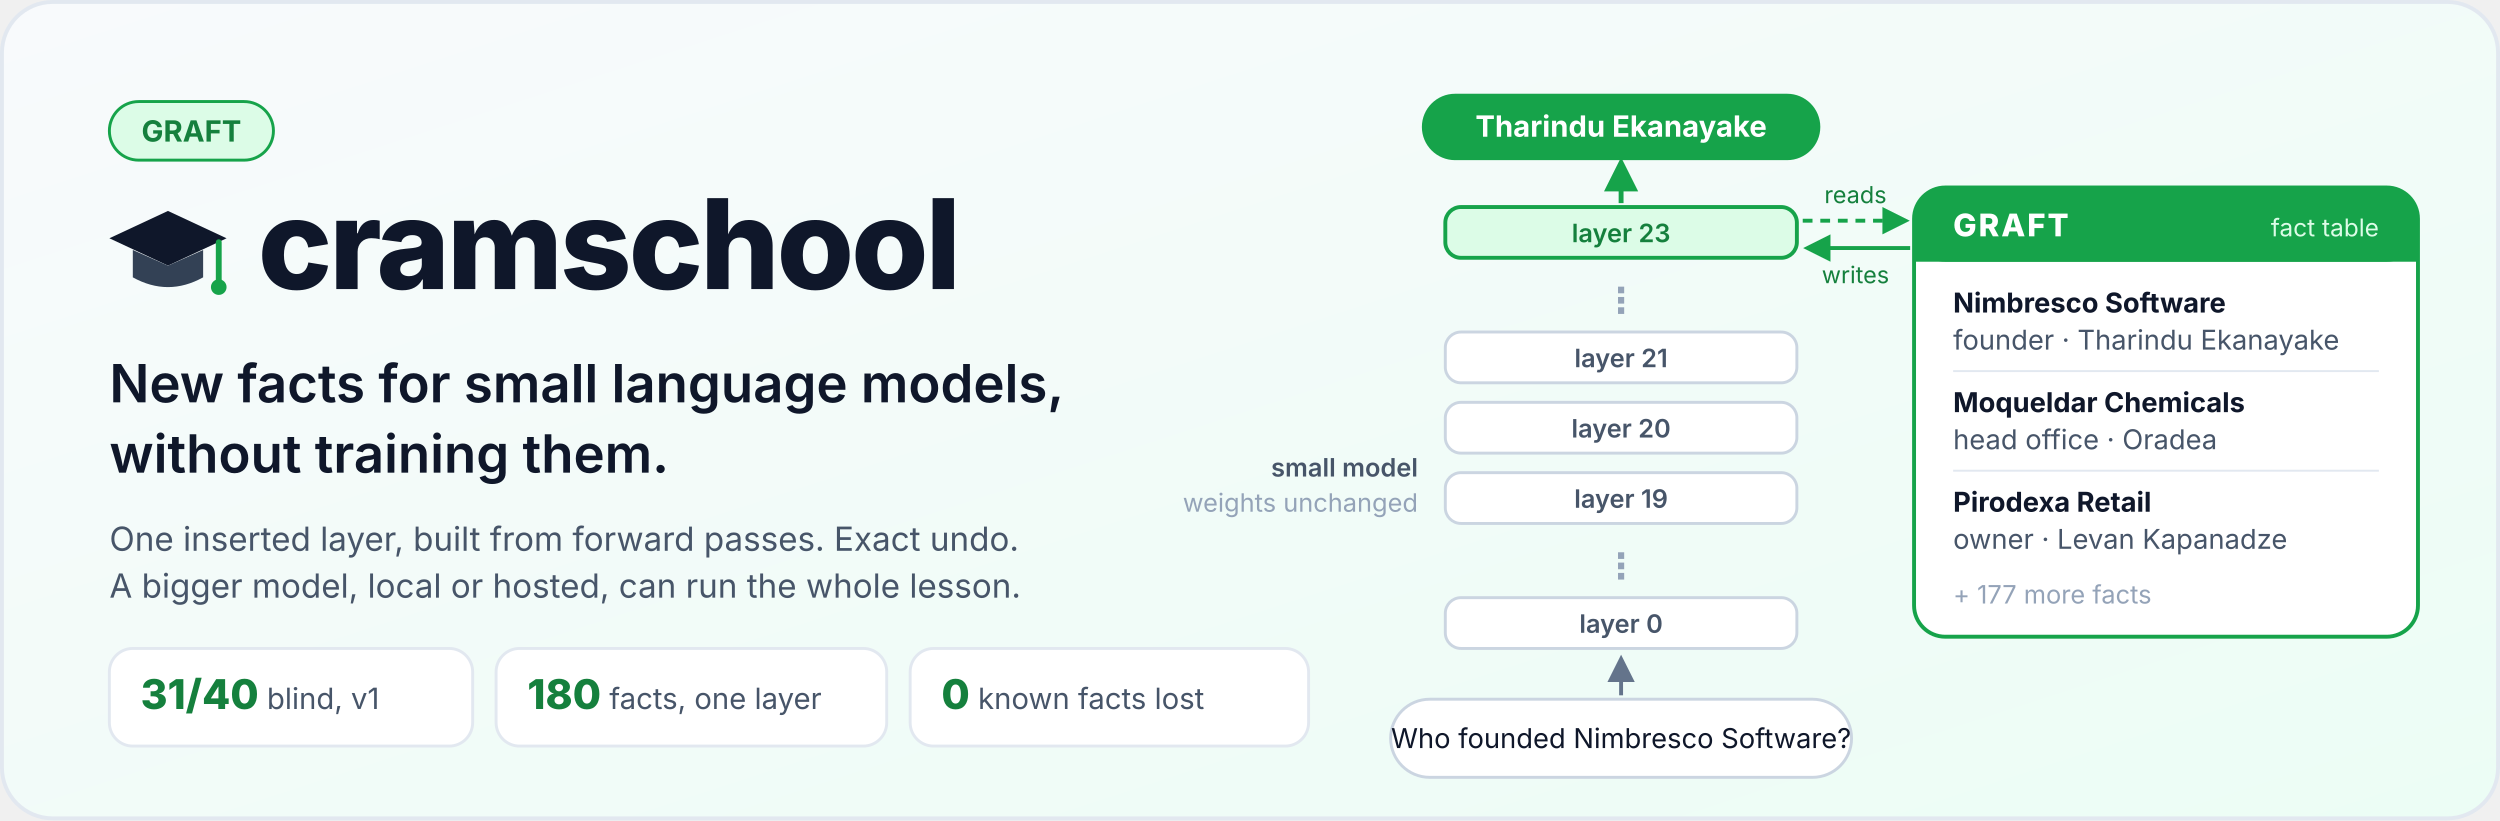
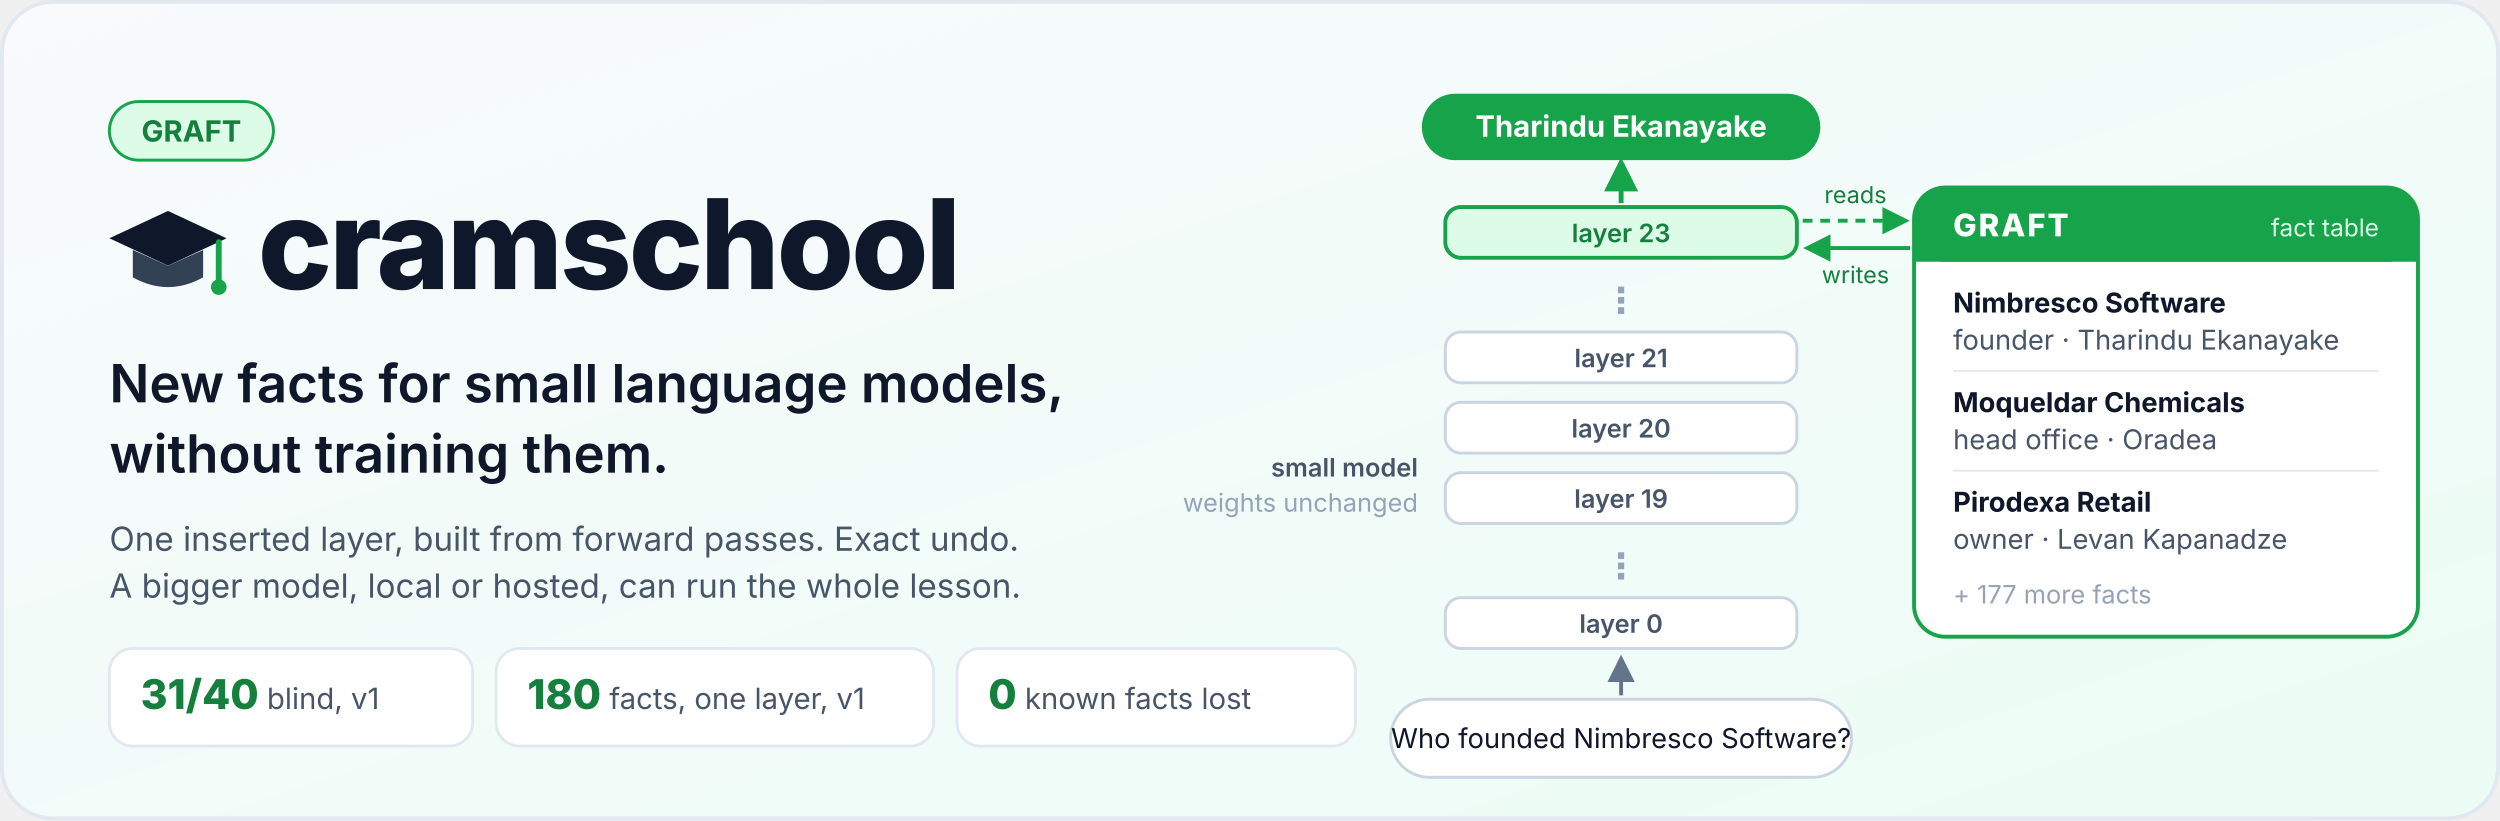
<svg xmlns="http://www.w3.org/2000/svg" width="1280" height="420" viewBox="0 0 1280 420" role="img" aria-labelledby="t d">
  <defs>
    <linearGradient id="bg" x1="0" y1="0" x2="1" y2="1">
      <stop offset="0" stop-color="#F8FAFC" />
      <stop offset="1" stop-color="#ECFDF5" />
    </linearGradient>
    <marker id="arrow" viewBox="0 0 10 10" refX="8" refY="5" markerWidth="7" markerHeight="7" orient="auto-start-reverse">
      <path d="M0 0 L10 5 L0 10 z" fill="#64748B" />
    </marker>
    <marker id="arrowg" viewBox="0 0 10 10" refX="8" refY="5" markerWidth="7" markerHeight="7" orient="auto-start-reverse">
      <path d="M0 0 L10 5 L0 10 z" fill="#16A34A" />
    </marker>
    <style>
      text { font-family: "Segoe UI", Inter, system-ui, -apple-system, "Helvetica Neue", Arial, sans-serif; }
      .ink { fill: #0F172A; } .muted { fill: #475569; } .faint { fill: #94A3B8; } .green { fill: #15803D; }
    </style>
  </defs>
  <rect x="1" y="1" width="1278" height="418" rx="26" fill="url(#bg)" stroke="#E2E8F0" stroke-width="2" />
  <rect x="56" y="52" width="84" height="30" rx="15" fill="#DCFCE7" stroke="#16A34A" stroke-width="1.5" />
  <text x="98" y="72.5" text-anchor="middle" font-size="15" font-weight="700" class="green">GRAFT</text>
  <g transform="translate(56,104)">
    <path d="M30 4 L60 18 L30 32 L0 18 Z" fill="#0F172A" />
    <path d="M12 24 L12 38 Q30 48 48 38 L48 24 L30 32 Z" fill="#334155" />
    <path d="M56 20 L56 40" stroke="#16A34A" stroke-width="3" stroke-linecap="round" />
    <circle cx="56" cy="43" r="4" fill="#16A34A" />
  </g>
  <text x="132" y="148" font-size="64" font-weight="800" class="ink" letter-spacing="-1.5">cramschool</text>
  <text x="56" y="206" font-size="27" font-weight="600" class="ink">New facts for small language models,</text>
  <text x="56" y="242" font-size="27" font-weight="600" class="ink">without training them.</text>
  <text x="56" y="282" font-size="17" class="muted">One inserted layer, built from forward passes. Exact undo.</text>
  <text x="56" y="306" font-size="17" class="muted">A bigger model, local or hosted, can run the whole lesson.</text>
  <g font-size="15">
    <rect x="56" y="332" width="186" height="50" rx="12" fill="#FFFFFF" stroke="#E2E8F0" stroke-width="1.5" />
    <text x="72" y="363" class="muted">
      <tspan font-size="21" font-weight="800" class="green">31/40</tspan>  blind, v1</text>
-     <rect x="254" y="332" width="200" height="50" rx="12" fill="#FFFFFF" stroke="#E2E8F0" stroke-width="1.5" />
+     <rect x="254" y="332" width="224" height="50" rx="12" fill="#FFFFFF" stroke="#E2E8F0" stroke-width="1.5" />
    <text x="270" y="363" class="muted">
-       <tspan font-size="21" font-weight="800" class="green">180</tspan>  facts, one layer</text>
-     <rect x="466" y="332" width="204" height="50" rx="12" fill="#FFFFFF" stroke="#E2E8F0" stroke-width="1.5" />
-     <text x="482" y="363" class="muted">
+       <tspan font-size="21" font-weight="800" class="green">180</tspan>  facts, one layer, v1</text>
+     <rect x="490" y="332" width="204" height="50" rx="12" fill="#FFFFFF" stroke="#E2E8F0" stroke-width="1.5" />
+     <text x="506" y="363" class="muted">
      <tspan font-size="21" font-weight="800" class="green">0</tspan>  known facts lost</text>
  </g>
  <text x="726" y="244" text-anchor="end" font-size="13" font-weight="600" class="muted">small model</text>
  <text x="726" y="262" text-anchor="end" font-size="13" class="faint">weights unchanged</text>
  <g font-size="13" font-weight="600">
    <rect x="740" y="306" width="180" height="26" rx="8" fill="#FFFFFF" stroke="#CBD5E1" stroke-width="1.5" />
    <text x="830" y="324" text-anchor="middle" class="muted">layer 0</text>
    <text x="830" y="296" text-anchor="middle" font-size="18" class="faint">⋮</text>
    <rect x="740" y="242" width="180" height="26" rx="8" fill="#FFFFFF" stroke="#CBD5E1" stroke-width="1.5" />
    <text x="830" y="260" text-anchor="middle" class="muted">layer 19</text>
    <rect x="740" y="206" width="180" height="26" rx="8" fill="#FFFFFF" stroke="#CBD5E1" stroke-width="1.5" />
    <text x="830" y="224" text-anchor="middle" class="muted">layer 20</text>
    <rect x="740" y="170" width="180" height="26" rx="8" fill="#FFFFFF" stroke="#CBD5E1" stroke-width="1.5" />
    <text x="830" y="188" text-anchor="middle" class="muted">layer 21</text>
    <text x="830" y="160" text-anchor="middle" font-size="18" class="faint">⋮</text>
    <rect x="740" y="106" width="180" height="26" rx="8" fill="#DCFCE7" stroke="#16A34A" stroke-width="2" />
    <text x="830" y="124" text-anchor="middle" class="green">layer 23</text>
  </g>
  <rect x="712" y="358" width="236" height="40" rx="20" fill="#FFFFFF" stroke="#CBD5E1" stroke-width="1.5" />
  <text x="830" y="383" text-anchor="middle" font-size="14" class="ink">Who founded Nimbresco Software?</text>
  <line x1="830" y1="356" x2="830" y2="338" stroke="#64748B" stroke-width="2" marker-end="url(#arrow)" />
  <line x1="830" y1="104" x2="830" y2="84" stroke="#16A34A" stroke-width="2.5" marker-end="url(#arrowg)" />
  <rect x="728" y="48" width="204" height="34" rx="17" fill="#16A34A" />
  <text x="830" y="70" text-anchor="middle" font-size="15" font-weight="700" fill="#FFFFFF">Tharindu Ekanayake</text>
  <path d="M923 113 L 975 113" fill="none" stroke="#16A34A" stroke-width="2" stroke-dasharray="5 4" marker-end="url(#arrowg)" />
  <path d="M978 127 L 926 127" fill="none" stroke="#16A34A" stroke-width="2" marker-end="url(#arrowg)" />
  <text x="950" y="104" text-anchor="middle" font-size="12" class="green">reads</text>
  <text x="950" y="145" text-anchor="middle" font-size="12" class="green">writes</text>
  <rect x="980" y="96" width="258" height="230" rx="16" fill="#FFFFFF" stroke="#16A34A" stroke-width="2" />
  <rect x="980" y="96" width="258" height="38" rx="16" fill="#16A34A" />
  <rect x="980" y="118" width="258" height="16" fill="#16A34A" />
  <text x="1000" y="121" font-size="16" font-weight="800" fill="#FFFFFF" letter-spacing="1">GRAFT</text>
  <text x="1218" y="121" text-anchor="end" font-size="12.5" fill="#DCFCE7">fact table</text>
  <g font-size="14">
    <text x="1000" y="160" font-weight="700" class="ink">Nimbresco Software</text>
    <text x="1000" y="179" class="muted">founder · Tharindu Ekanayake</text>
    <line x1="1000" y1="190" x2="1218" y2="190" stroke="#E2E8F0" />
    <text x="1000" y="211" font-weight="700" class="ink">Moqueldar Chemicals</text>
    <text x="1000" y="230" class="muted">head office · Oradea</text>
    <line x1="1000" y1="241" x2="1218" y2="241" stroke="#E2E8F0" />
    <text x="1000" y="262" font-weight="700" class="ink">Pirodexa Retail</text>
    <text x="1000" y="281" class="muted">owner · Levan Kapanadze</text>
    <text x="1000" y="309" font-size="13" class="faint">+ 177 more facts</text>
  </g>
</svg>
